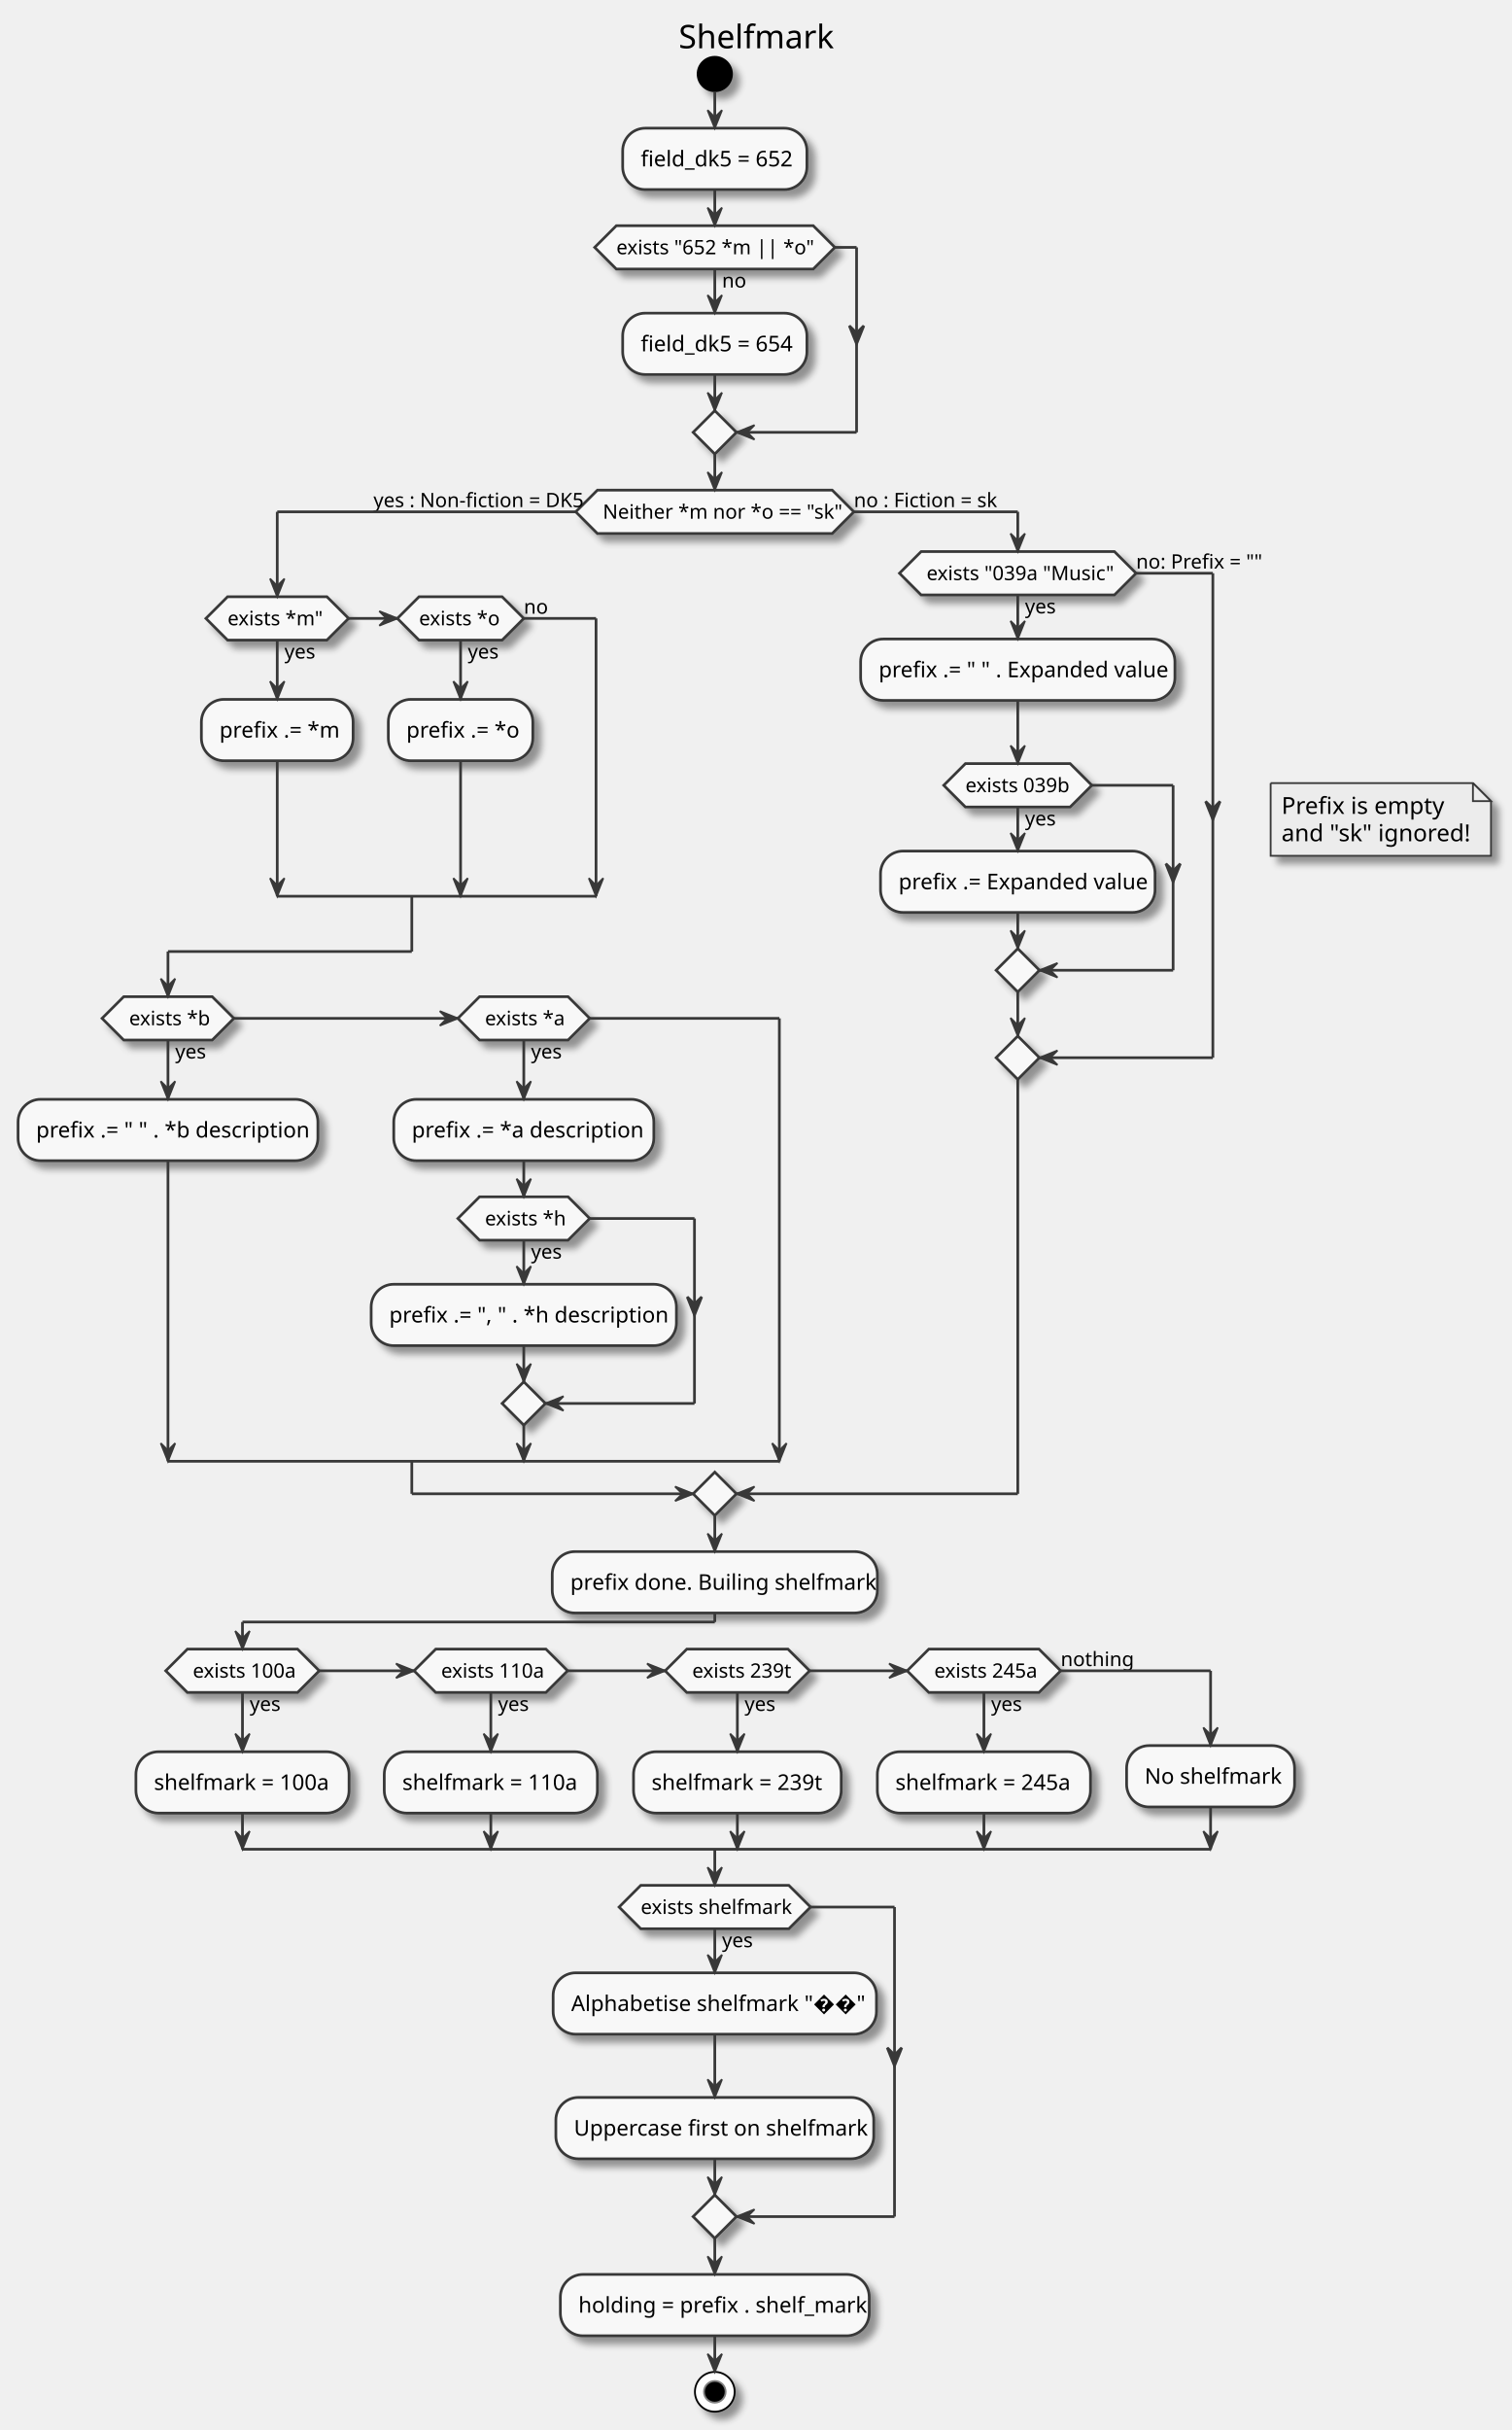
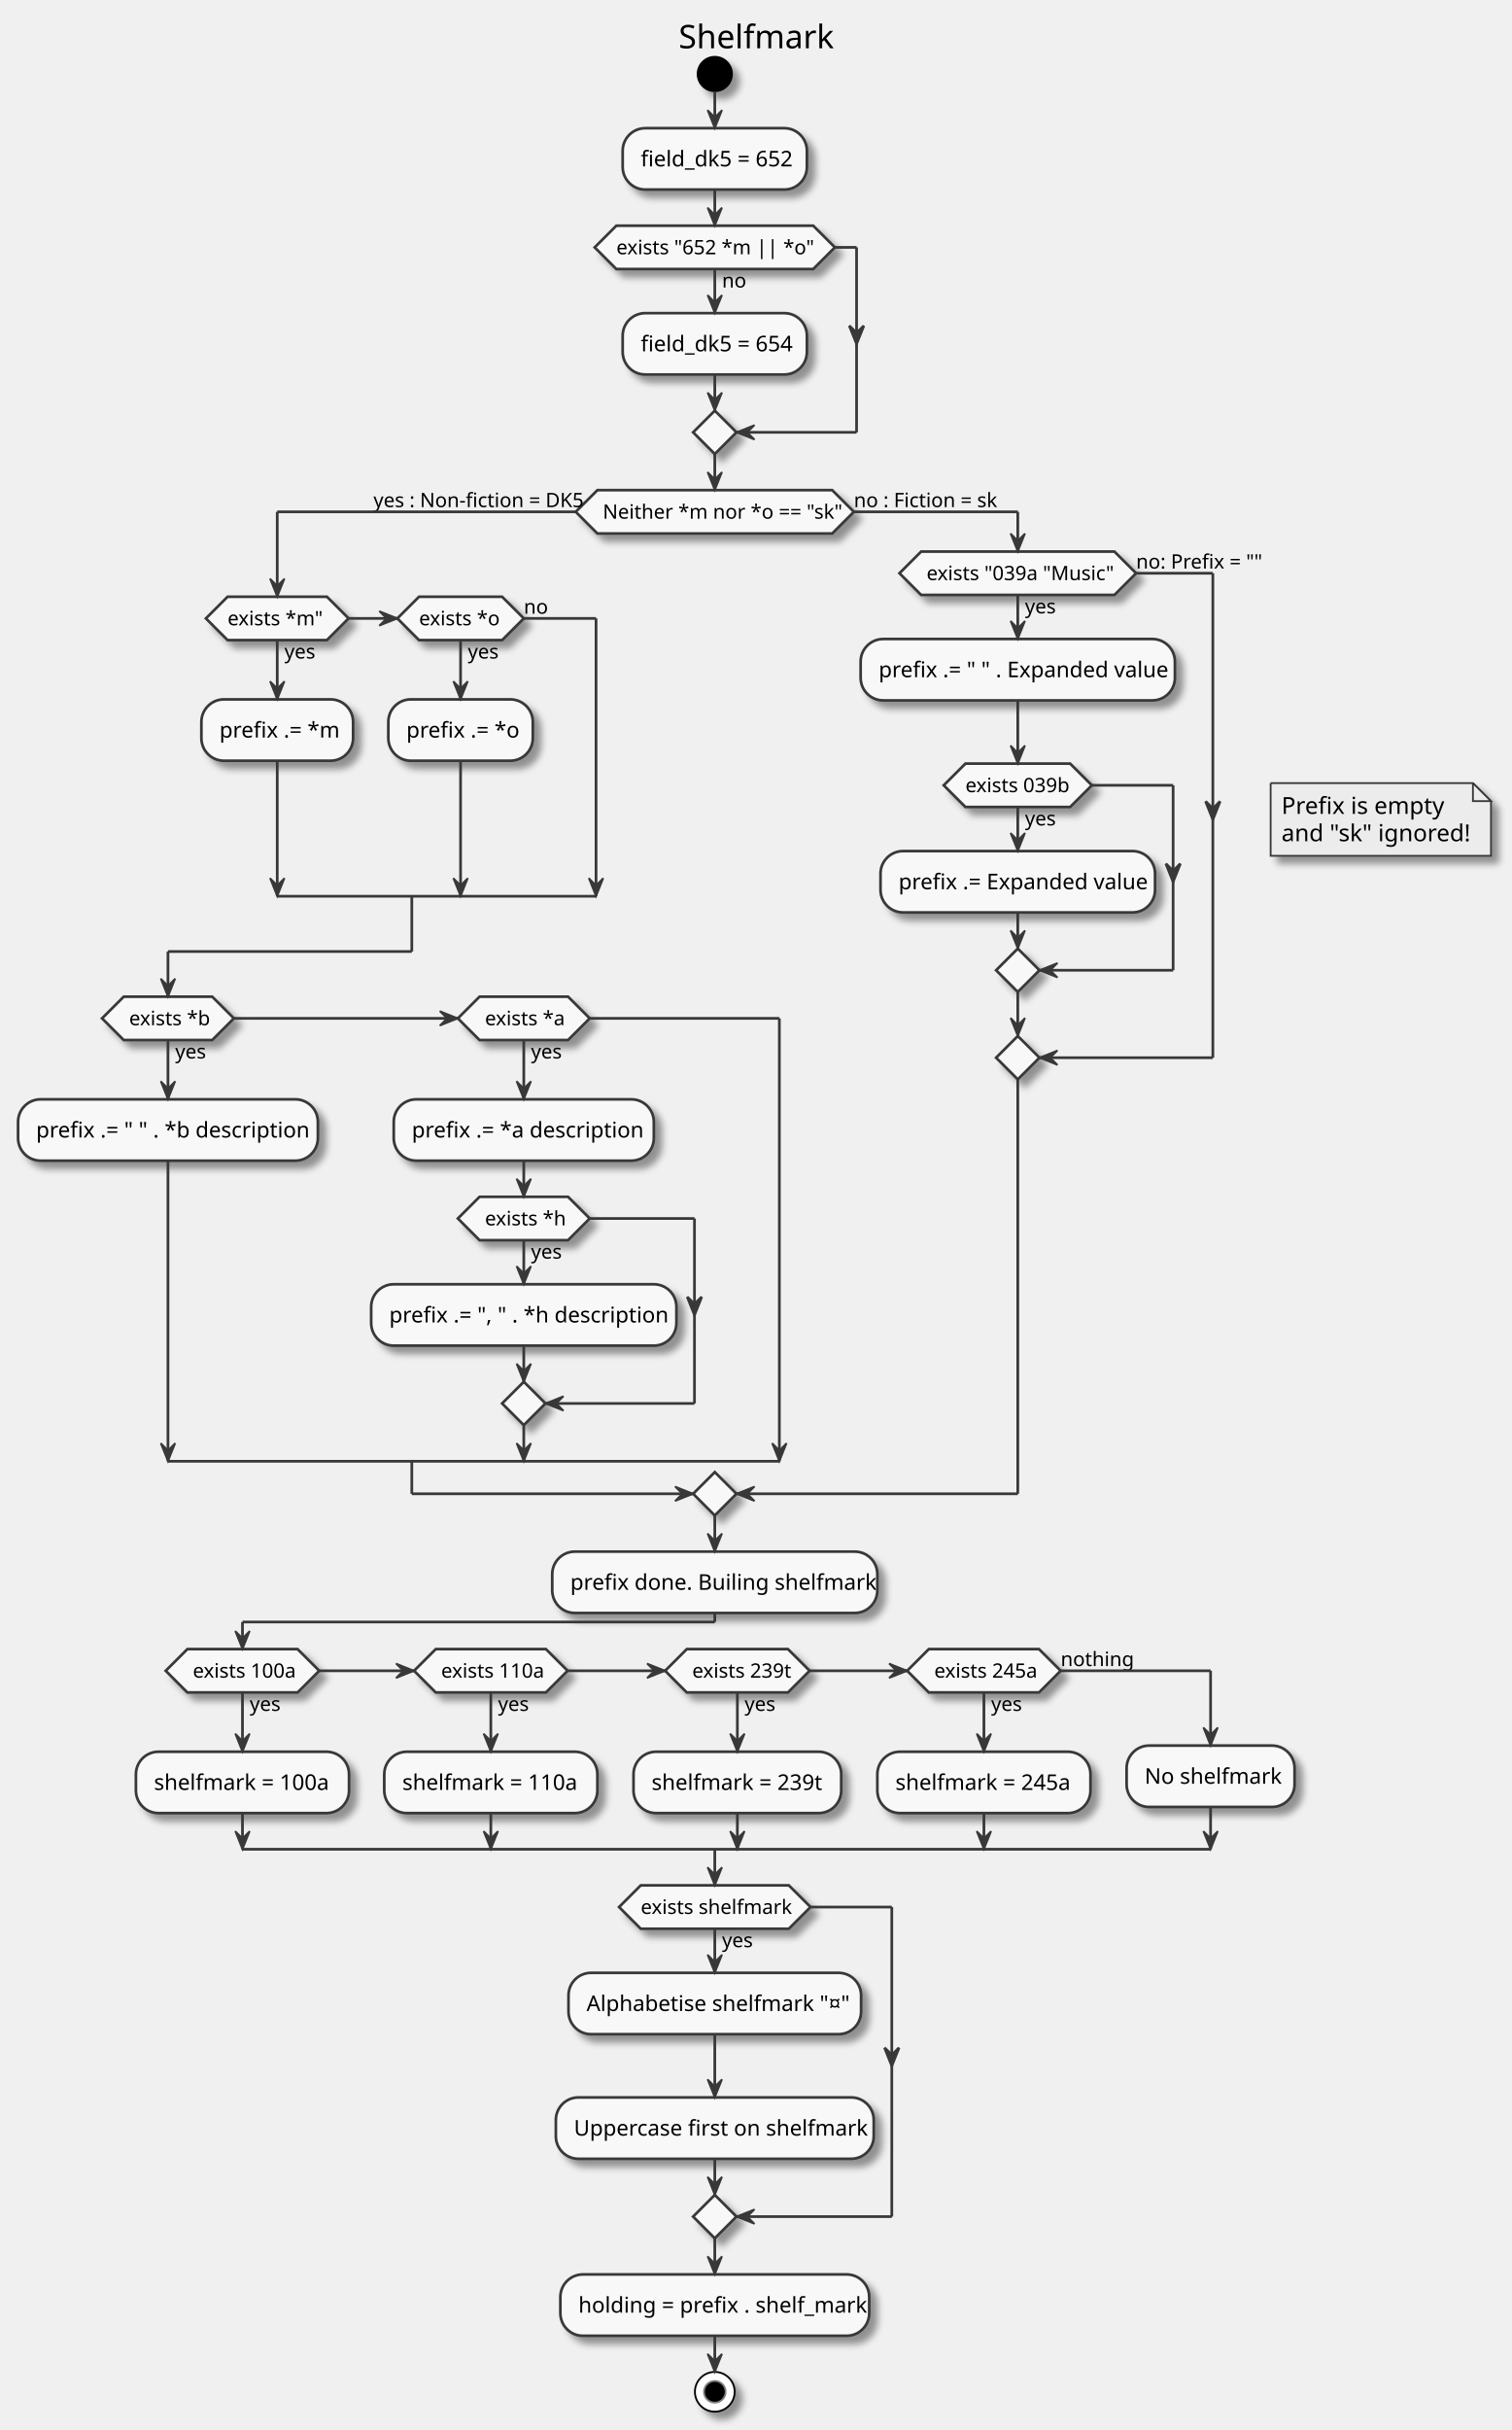
<svg xmlns="http://www.w3.org/2000/svg" contentScriptType="application/ecmascript" contentStyleType="text/css" height="1345px" preserveAspectRatio="none" style="width:837px;height:1345px;" version="1.1" viewBox="0 0 837 1345" width="837px" zoomAndPan="magnify">
  <defs>
-     <filter height="300%" id="f10855gah6g2xk" width="300%" x="-1" y="-1">
+     <filter height="300%" id="f1m5wiv7abakc1" width="300%" x="-1" y="-1">
      <feGaussianBlur result="blurOut" stdDeviation="2.0" />
      <feColorMatrix in="blurOut" result="blurOut2" type="matrix" values="0 0 0 0 0 0 0 0 0 0 0 0 0 0 0 0 0 0 .4 0" />
      <feOffset dx="4.0" dy="4.0" in="blurOut2" result="blurOut3" />
      <feBlend in="SourceGraphic" in2="blurOut3" mode="normal" />
    </filter>
  </defs>
  <g>
    <text fill="#000000" font-family="sans-serif" font-size="18" lengthAdjust="spacingAndGlyphs" textLength="84" x="375.75" y="26.708">Shelfmark</text>
-     <ellipse cx="395.75" cy="40.953" fill="#000000" filter="url(#f10855gah6g2xk)" rx="10" ry="10" style="stroke: none; stroke-width: 1.0;" />
-     <rect fill="#F8F8F8" filter="url(#f10855gah6g2xk)" height="33.969" rx="12.5" ry="12.5" style="stroke: #383838; stroke-width: 1.5;" width="102" x="344.75" y="70.953" />
+     <ellipse cx="395.75" cy="40.953" fill="#000000" filter="url(#f1m5wiv7abakc1)" rx="10" ry="10" style="stroke: none; stroke-width: 1.0;" />
+     <rect fill="#F8F8F8" filter="url(#f1m5wiv7abakc1)" height="33.969" rx="12.5" ry="12.5" style="stroke: #383838; stroke-width: 1.5;" width="102" x="344.75" y="70.953" />
    <text fill="#000000" font-family="sans-serif" font-size="12" lengthAdjust="spacingAndGlyphs" textLength="82" x="354.75" y="92.092">field_dk5 = 652</text>
-     <rect fill="#F8F8F8" filter="url(#f10855gah6g2xk)" height="33.969" rx="12.5" ry="12.5" style="stroke: #383838; stroke-width: 1.5;" width="102" x="344.75" y="173.324" />
+     <rect fill="#F8F8F8" filter="url(#f1m5wiv7abakc1)" height="33.969" rx="12.5" ry="12.5" style="stroke: #383838; stroke-width: 1.5;" width="102" x="344.75" y="173.324" />
    <text fill="#000000" font-family="sans-serif" font-size="12" lengthAdjust="spacingAndGlyphs" textLength="82" x="354.75" y="194.463">field_dk5 = 654</text>
-     <polygon fill="#F8F8F8" filter="url(#f10855gah6g2xk)" points="341.25,124.922,450.25,124.922,462.25,136.922,450.25,148.922,341.25,148.922,329.25,136.922,341.25,124.922" style="stroke: #383838; stroke-width: 1.5;" />
+     <polygon fill="#F8F8F8" filter="url(#f1m5wiv7abakc1)" points="341.25,124.922,450.25,124.922,462.25,136.922,450.25,148.922,341.25,148.922,329.25,136.922,341.25,124.922" style="stroke: #383838; stroke-width: 1.5;" />
    <text fill="#000000" font-family="sans-serif" font-size="11" lengthAdjust="spacingAndGlyphs" textLength="12" x="399.75" y="159.132">no</text>
    <text fill="#000000" font-family="sans-serif" font-size="11" lengthAdjust="spacingAndGlyphs" textLength="106" x="341.25" y="140.73">exists "652 *m || *o"</text>
-     <polygon fill="#F8F8F8" filter="url(#f10855gah6g2xk)" points="395.75,227.293,407.75,239.293,395.75,251.293,383.75,239.293,395.75,227.293" style="stroke: #383838; stroke-width: 1.5;" />
-     <polygon fill="#F8F8F8" filter="url(#f10855gah6g2xk)" points="330.75,271.293,460.75,271.293,472.75,283.293,460.75,295.293,330.75,295.293,318.75,283.293,330.75,271.293" style="stroke: #383838; stroke-width: 1.5;" />
+     <polygon fill="#F8F8F8" filter="url(#f1m5wiv7abakc1)" points="395.75,227.293,407.75,239.293,395.75,251.293,383.75,239.293,395.75,227.293" style="stroke: #383838; stroke-width: 1.5;" />
+     <polygon fill="#F8F8F8" filter="url(#f1m5wiv7abakc1)" points="330.75,271.293,460.75,271.293,472.75,283.293,460.75,295.293,330.75,295.293,318.75,283.293,330.75,271.293" style="stroke: #383838; stroke-width: 1.5;" />
    <text fill="#000000" font-family="sans-serif" font-size="11" lengthAdjust="spacingAndGlyphs" textLength="127" x="333.75" y="287.101">Neither *m nor *o == "sk"</text>
    <text fill="#000000" font-family="sans-serif" font-size="11" lengthAdjust="spacingAndGlyphs" textLength="112" x="206.75" y="280.699">yes : Non-fiction = DK5</text>
    <text fill="#000000" font-family="sans-serif" font-size="11" lengthAdjust="spacingAndGlyphs" textLength="73" x="472.75" y="280.699">no : Fiction = sk</text>
-     <polygon fill="#F8F8F8" filter="url(#f10855gah6g2xk)" points="126,330.293,181,330.293,193,342.293,181,354.293,126,354.293,114,342.293,126,330.293" style="stroke: #383838; stroke-width: 1.5;" />
+     <polygon fill="#F8F8F8" filter="url(#f1m5wiv7abakc1)" points="126,330.293,181,330.293,193,342.293,181,354.293,126,354.293,114,342.293,126,330.293" style="stroke: #383838; stroke-width: 1.5;" />
    <text fill="#000000" font-family="sans-serif" font-size="11" lengthAdjust="spacingAndGlyphs" textLength="17" x="157.5" y="364.503">yes</text>
    <text fill="#000000" font-family="sans-serif" font-size="11" lengthAdjust="spacingAndGlyphs" textLength="52" x="126" y="346.101">exists *m"</text>
-     <rect fill="#F8F8F8" filter="url(#f10855gah6g2xk)" height="33.969" rx="12.5" ry="12.5" style="stroke: #383838; stroke-width: 1.5;" width="84" x="111.5" y="387.098" />
+     <rect fill="#F8F8F8" filter="url(#f1m5wiv7abakc1)" height="33.969" rx="12.5" ry="12.5" style="stroke: #383838; stroke-width: 1.5;" width="84" x="111.5" y="387.098" />
    <text fill="#000000" font-family="sans-serif" font-size="12" lengthAdjust="spacingAndGlyphs" textLength="64" x="121.5" y="408.236">prefix .= *m</text>
-     <polygon fill="#F8F8F8" filter="url(#f10855gah6g2xk)" points="232,330.293,278,330.293,290,342.293,278,354.293,232,354.293,220,342.293,232,330.293" style="stroke: #383838; stroke-width: 1.5;" />
+     <polygon fill="#F8F8F8" filter="url(#f1m5wiv7abakc1)" points="232,330.293,278,330.293,290,342.293,278,354.293,232,354.293,220,342.293,232,330.293" style="stroke: #383838; stroke-width: 1.5;" />
    <text fill="#000000" font-family="sans-serif" font-size="11" lengthAdjust="spacingAndGlyphs" textLength="17" x="259" y="364.503">yes</text>
    <text fill="#000000" font-family="sans-serif" font-size="11" lengthAdjust="spacingAndGlyphs" textLength="43" x="232" y="346.101">exists *o</text>
    <text fill="#000000" font-family="sans-serif" font-size="11" lengthAdjust="spacingAndGlyphs" textLength="12" x="290" y="339.699">no</text>
-     <rect fill="#F8F8F8" filter="url(#f10855gah6g2xk)" height="33.969" rx="12.5" ry="12.5" style="stroke: #383838; stroke-width: 1.5;" width="80" x="215" y="387.098" />
+     <rect fill="#F8F8F8" filter="url(#f1m5wiv7abakc1)" height="33.969" rx="12.5" ry="12.5" style="stroke: #383838; stroke-width: 1.5;" width="80" x="215" y="387.098" />
    <text fill="#000000" font-family="sans-serif" font-size="12" lengthAdjust="spacingAndGlyphs" textLength="60" x="225" y="408.236">prefix .= *o</text>
-     <polygon fill="#F8F8F8" filter="url(#f10855gah6g2xk)" points="68.5,551.664,117.5,551.664,129.5,563.664,117.5,575.664,68.5,575.664,56.5,563.664,68.5,551.664" style="stroke: #383838; stroke-width: 1.5;" />
+     <polygon fill="#F8F8F8" filter="url(#f1m5wiv7abakc1)" points="68.5,551.664,117.5,551.664,129.5,563.664,117.5,575.664,68.5,575.664,56.5,563.664,68.5,551.664" style="stroke: #383838; stroke-width: 1.5;" />
    <text fill="#000000" font-family="sans-serif" font-size="11" lengthAdjust="spacingAndGlyphs" textLength="17" x="97" y="585.875">yes</text>
    <text fill="#000000" font-family="sans-serif" font-size="11" lengthAdjust="spacingAndGlyphs" textLength="43" x="71.5" y="567.472">exists *b</text>
-     <rect fill="#F8F8F8" filter="url(#f10855gah6g2xk)" height="33.969" rx="12.5" ry="12.5" style="stroke: #383838; stroke-width: 1.5;" width="166" x="10" y="608.469" />
+     <rect fill="#F8F8F8" filter="url(#f1m5wiv7abakc1)" height="33.969" rx="12.5" ry="12.5" style="stroke: #383838; stroke-width: 1.5;" width="166" x="10" y="608.469" />
    <text fill="#000000" font-family="sans-serif" font-size="12" lengthAdjust="spacingAndGlyphs" textLength="146" x="20" y="629.607">prefix .= " " . *b description</text>
-     <polygon fill="#F8F8F8" filter="url(#f10855gah6g2xk)" points="265.5,551.664,314.5,551.664,326.5,563.664,314.5,575.664,265.5,575.664,253.5,563.664,265.5,551.664" style="stroke: #383838; stroke-width: 1.5;" />
+     <polygon fill="#F8F8F8" filter="url(#f1m5wiv7abakc1)" points="265.5,551.664,314.5,551.664,326.5,563.664,314.5,575.664,265.5,575.664,253.5,563.664,265.5,551.664" style="stroke: #383838; stroke-width: 1.5;" />
    <text fill="#000000" font-family="sans-serif" font-size="11" lengthAdjust="spacingAndGlyphs" textLength="17" x="294" y="585.875">yes</text>
    <text fill="#000000" font-family="sans-serif" font-size="11" lengthAdjust="spacingAndGlyphs" textLength="43" x="268.5" y="567.472">exists *a</text>
-     <rect fill="#F8F8F8" filter="url(#f10855gah6g2xk)" height="33.969" rx="12.5" ry="12.5" style="stroke: #383838; stroke-width: 1.5;" width="144" x="218" y="608.469" />
+     <rect fill="#F8F8F8" filter="url(#f1m5wiv7abakc1)" height="33.969" rx="12.5" ry="12.5" style="stroke: #383838; stroke-width: 1.5;" width="144" x="218" y="608.469" />
    <text fill="#000000" font-family="sans-serif" font-size="12" lengthAdjust="spacingAndGlyphs" textLength="124" x="228" y="629.607">prefix .= *a description</text>
-     <rect fill="#F8F8F8" filter="url(#f10855gah6g2xk)" height="33.969" rx="12.5" ry="12.5" style="stroke: #383838; stroke-width: 1.5;" width="169" x="205.5" y="710.84" />
+     <rect fill="#F8F8F8" filter="url(#f1m5wiv7abakc1)" height="33.969" rx="12.5" ry="12.5" style="stroke: #383838; stroke-width: 1.5;" width="169" x="205.5" y="710.84" />
    <text fill="#000000" font-family="sans-serif" font-size="12" lengthAdjust="spacingAndGlyphs" textLength="149" x="215.5" y="731.979">prefix .= ", " . *h description</text>
-     <polygon fill="#F8F8F8" filter="url(#f10855gah6g2xk)" points="265.5,662.438,314.5,662.438,326.5,674.438,314.5,686.438,265.5,686.438,253.5,674.438,265.5,662.438" style="stroke: #383838; stroke-width: 1.5;" />
+     <polygon fill="#F8F8F8" filter="url(#f1m5wiv7abakc1)" points="265.5,662.438,314.5,662.438,326.5,674.438,314.5,686.438,265.5,686.438,253.5,674.438,265.5,662.438" style="stroke: #383838; stroke-width: 1.5;" />
    <text fill="#000000" font-family="sans-serif" font-size="11" lengthAdjust="spacingAndGlyphs" textLength="17" x="294" y="696.648">yes</text>
    <text fill="#000000" font-family="sans-serif" font-size="11" lengthAdjust="spacingAndGlyphs" textLength="43" x="268.5" y="678.246">exists *h</text>
-     <polygon fill="#F8F8F8" filter="url(#f10855gah6g2xk)" points="290,764.809,302,776.809,290,788.809,278,776.809,290,764.809" style="stroke: #383838; stroke-width: 1.5;" />
-     <path d="M703.5,433.434 L703.5,473.699 L825.5,473.699 L825.5,443.434 L815.5,433.434 L703.5,433.434 " fill="#ECECEC" filter="url(#f10855gah6g2xk)" style="stroke: #383838; stroke-width: 1.0;" />
+     <polygon fill="#F8F8F8" filter="url(#f1m5wiv7abakc1)" points="290,764.809,302,776.809,290,788.809,278,776.809,290,764.809" style="stroke: #383838; stroke-width: 1.5;" />
+     <path d="M703.5,433.434 L703.5,473.699 L825.5,473.699 L825.5,443.434 L815.5,433.434 L703.5,433.434 " fill="#ECECEC" filter="url(#f1m5wiv7abakc1)" style="stroke: #383838; stroke-width: 1.0;" />
    <path d="M815.5,433.434 L815.5,443.434 L825.5,443.434 L815.5,433.434 " fill="#ECECEC" style="stroke: #383838; stroke-width: 1.0;" />
    <text fill="#000000" font-family="sans-serif" font-size="13" lengthAdjust="spacingAndGlyphs" textLength="84" x="709.5" y="450.5">Prefix is empty</text>
    <text fill="#000000" font-family="sans-serif" font-size="13" lengthAdjust="spacingAndGlyphs" textLength="101" x="709.5" y="465.633">and "sk" ignored!</text>
-     <rect fill="#F8F8F8" filter="url(#f10855gah6g2xk)" height="33.969" rx="12.5" ry="12.5" style="stroke: #383838; stroke-width: 1.5;" width="174" x="476.5" y="353.695" />
+     <rect fill="#F8F8F8" filter="url(#f1m5wiv7abakc1)" height="33.969" rx="12.5" ry="12.5" style="stroke: #383838; stroke-width: 1.5;" width="174" x="476.5" y="353.695" />
    <text fill="#000000" font-family="sans-serif" font-size="12" lengthAdjust="spacingAndGlyphs" textLength="154" x="486.5" y="374.834">prefix .= " " . Expanded value</text>
-     <rect fill="#F8F8F8" filter="url(#f10855gah6g2xk)" height="33.969" rx="12.5" ry="12.5" style="stroke: #383838; stroke-width: 1.5;" width="152" x="487.5" y="471.066" />
+     <rect fill="#F8F8F8" filter="url(#f1m5wiv7abakc1)" height="33.969" rx="12.5" ry="12.5" style="stroke: #383838; stroke-width: 1.5;" width="152" x="487.5" y="471.066" />
    <text fill="#000000" font-family="sans-serif" font-size="12" lengthAdjust="spacingAndGlyphs" textLength="132" x="497.5" y="492.205">prefix .= Expanded value</text>
-     <polygon fill="#F8F8F8" filter="url(#f10855gah6g2xk)" points="534.5,422.664,592.5,422.664,604.5,434.664,592.5,446.664,534.5,446.664,522.5,434.664,534.5,422.664" style="stroke: #383838; stroke-width: 1.5;" />
+     <polygon fill="#F8F8F8" filter="url(#f1m5wiv7abakc1)" points="534.5,422.664,592.5,422.664,604.5,434.664,592.5,446.664,534.5,446.664,522.5,434.664,534.5,422.664" style="stroke: #383838; stroke-width: 1.5;" />
    <text fill="#000000" font-family="sans-serif" font-size="11" lengthAdjust="spacingAndGlyphs" textLength="17" x="567.5" y="456.875">yes</text>
    <text fill="#000000" font-family="sans-serif" font-size="11" lengthAdjust="spacingAndGlyphs" textLength="55" x="534.5" y="438.472">exists 039b</text>
-     <polygon fill="#F8F8F8" filter="url(#f10855gah6g2xk)" points="563.5,525.035,575.5,537.035,563.5,549.035,551.5,537.035,563.5,525.035" style="stroke: #383838; stroke-width: 1.5;" />
-     <polygon fill="#F8F8F8" filter="url(#f10855gah6g2xk)" points="510,305.293,617,305.293,629,317.293,617,329.293,510,329.293,498,317.293,510,305.293" style="stroke: #383838; stroke-width: 1.5;" />
+     <polygon fill="#F8F8F8" filter="url(#f1m5wiv7abakc1)" points="563.5,525.035,575.5,537.035,563.5,549.035,551.5,537.035,563.5,525.035" style="stroke: #383838; stroke-width: 1.5;" />
+     <polygon fill="#F8F8F8" filter="url(#f1m5wiv7abakc1)" points="510,305.293,617,305.293,629,317.293,617,329.293,510,329.293,498,317.293,510,305.293" style="stroke: #383838; stroke-width: 1.5;" />
    <text fill="#000000" font-family="sans-serif" font-size="11" lengthAdjust="spacingAndGlyphs" textLength="17" x="567.5" y="339.503">yes</text>
    <text fill="#000000" font-family="sans-serif" font-size="11" lengthAdjust="spacingAndGlyphs" textLength="101" x="513" y="321.101">exists "039a "Music"</text>
    <text fill="#000000" font-family="sans-serif" font-size="11" lengthAdjust="spacingAndGlyphs" textLength="68" x="629" y="314.699">no: Prefix = ""</text>
-     <polygon fill="#F8F8F8" filter="url(#f10855gah6g2xk)" points="563.5,573.438,575.5,585.438,563.5,597.438,551.5,585.438,563.5,573.438" style="stroke: #383838; stroke-width: 1.5;" />
-     <polygon fill="#F8F8F8" filter="url(#f10855gah6g2xk)" points="395.75,814.809,407.75,826.809,395.75,838.809,383.75,826.809,395.75,814.809" style="stroke: #383838; stroke-width: 1.5;" />
-     <rect fill="#F8F8F8" filter="url(#f10855gah6g2xk)" height="33.969" rx="12.5" ry="12.5" style="stroke: #383838; stroke-width: 1.5;" width="180" x="305.75" y="858.809" />
+     <polygon fill="#F8F8F8" filter="url(#f1m5wiv7abakc1)" points="563.5,573.438,575.5,585.438,563.5,597.438,551.5,585.438,563.5,573.438" style="stroke: #383838; stroke-width: 1.5;" />
+     <polygon fill="#F8F8F8" filter="url(#f1m5wiv7abakc1)" points="395.75,814.809,407.75,826.809,395.75,838.809,383.75,826.809,395.75,814.809" style="stroke: #383838; stroke-width: 1.5;" />
+     <rect fill="#F8F8F8" filter="url(#f1m5wiv7abakc1)" height="33.969" rx="12.5" ry="12.5" style="stroke: #383838; stroke-width: 1.5;" width="180" x="305.75" y="858.809" />
    <text fill="#000000" font-family="sans-serif" font-size="12" lengthAdjust="spacingAndGlyphs" textLength="160" x="315.75" y="879.947">prefix done. Builing shelfmark</text>
-     <polygon fill="#F8F8F8" filter="url(#f10855gah6g2xk)" points="103.75,912.777,164.75,912.777,176.75,924.777,164.75,936.777,103.75,936.777,91.75,924.777,103.75,912.777" style="stroke: #383838; stroke-width: 1.5;" />
+     <polygon fill="#F8F8F8" filter="url(#f1m5wiv7abakc1)" points="103.75,912.777,164.75,912.777,176.75,924.777,164.75,936.777,103.75,936.777,91.75,924.777,103.75,912.777" style="stroke: #383838; stroke-width: 1.5;" />
    <text fill="#000000" font-family="sans-serif" font-size="11" lengthAdjust="spacingAndGlyphs" textLength="17" x="138.25" y="946.988">yes</text>
    <text fill="#000000" font-family="sans-serif" font-size="11" lengthAdjust="spacingAndGlyphs" textLength="55" x="106.75" y="928.585">exists 100a</text>
-     <rect fill="#F8F8F8" filter="url(#f10855gah6g2xk)" height="33.969" rx="12.5" ry="12.5" style="stroke: #383838; stroke-width: 1.5;" width="118" x="75.25" y="969.582" />
+     <rect fill="#F8F8F8" filter="url(#f1m5wiv7abakc1)" height="33.969" rx="12.5" ry="12.5" style="stroke: #383838; stroke-width: 1.5;" width="118" x="75.25" y="969.582" />
    <text fill="#000000" font-family="sans-serif" font-size="12" lengthAdjust="spacingAndGlyphs" textLength="95" x="85.25" y="990.721">shelfmark = 100a</text>
-     <polygon fill="#F8F8F8" filter="url(#f10855gah6g2xk)" points="241.25,912.777,302.25,912.777,314.25,924.777,302.25,936.777,241.25,936.777,229.25,924.777,241.25,912.777" style="stroke: #383838; stroke-width: 1.5;" />
+     <polygon fill="#F8F8F8" filter="url(#f1m5wiv7abakc1)" points="241.25,912.777,302.25,912.777,314.25,924.777,302.25,936.777,241.25,936.777,229.25,924.777,241.25,912.777" style="stroke: #383838; stroke-width: 1.5;" />
    <text fill="#000000" font-family="sans-serif" font-size="11" lengthAdjust="spacingAndGlyphs" textLength="17" x="275.75" y="946.988">yes</text>
    <text fill="#000000" font-family="sans-serif" font-size="11" lengthAdjust="spacingAndGlyphs" textLength="55" x="244.25" y="928.585">exists 110a</text>
-     <rect fill="#F8F8F8" filter="url(#f10855gah6g2xk)" height="33.969" rx="12.5" ry="12.5" style="stroke: #383838; stroke-width: 1.5;" width="118" x="212.75" y="969.582" />
+     <rect fill="#F8F8F8" filter="url(#f1m5wiv7abakc1)" height="33.969" rx="12.5" ry="12.5" style="stroke: #383838; stroke-width: 1.5;" width="118" x="212.75" y="969.582" />
    <text fill="#000000" font-family="sans-serif" font-size="12" lengthAdjust="spacingAndGlyphs" textLength="95" x="222.75" y="990.721">shelfmark = 110a</text>
-     <polygon fill="#F8F8F8" filter="url(#f10855gah6g2xk)" points="380.25,912.777,436.25,912.777,448.25,924.777,436.25,936.777,380.25,936.777,368.25,924.777,380.25,912.777" style="stroke: #383838; stroke-width: 1.5;" />
+     <polygon fill="#F8F8F8" filter="url(#f1m5wiv7abakc1)" points="380.25,912.777,436.25,912.777,448.25,924.777,436.25,936.777,380.25,936.777,368.25,924.777,380.25,912.777" style="stroke: #383838; stroke-width: 1.5;" />
    <text fill="#000000" font-family="sans-serif" font-size="11" lengthAdjust="spacingAndGlyphs" textLength="17" x="412.25" y="946.988">yes</text>
    <text fill="#000000" font-family="sans-serif" font-size="11" lengthAdjust="spacingAndGlyphs" textLength="53" x="383.25" y="928.585">exists 239t</text>
-     <rect fill="#F8F8F8" filter="url(#f10855gah6g2xk)" height="33.969" rx="12.5" ry="12.5" style="stroke: #383838; stroke-width: 1.5;" width="115" x="350.75" y="969.582" />
+     <rect fill="#F8F8F8" filter="url(#f1m5wiv7abakc1)" height="33.969" rx="12.5" ry="12.5" style="stroke: #383838; stroke-width: 1.5;" width="115" x="350.75" y="969.582" />
    <text fill="#000000" font-family="sans-serif" font-size="12" lengthAdjust="spacingAndGlyphs" textLength="92" x="360.75" y="990.721">shelfmark = 239t</text>
-     <polygon fill="#F8F8F8" filter="url(#f10855gah6g2xk)" points="514.25,912.777,575.25,912.777,587.25,924.777,575.25,936.777,514.25,936.777,502.25,924.777,514.25,912.777" style="stroke: #383838; stroke-width: 1.5;" />
+     <polygon fill="#F8F8F8" filter="url(#f1m5wiv7abakc1)" points="514.25,912.777,575.25,912.777,587.25,924.777,575.25,936.777,514.25,936.777,502.25,924.777,514.25,912.777" style="stroke: #383838; stroke-width: 1.5;" />
    <text fill="#000000" font-family="sans-serif" font-size="11" lengthAdjust="spacingAndGlyphs" textLength="17" x="548.75" y="946.988">yes</text>
    <text fill="#000000" font-family="sans-serif" font-size="11" lengthAdjust="spacingAndGlyphs" textLength="55" x="517.25" y="928.585">exists 245a</text>
    <text fill="#000000" font-family="sans-serif" font-size="11" lengthAdjust="spacingAndGlyphs" textLength="36" x="587.25" y="922.183">nothing</text>
-     <rect fill="#F8F8F8" filter="url(#f10855gah6g2xk)" height="33.969" rx="12.5" ry="12.5" style="stroke: #383838; stroke-width: 1.5;" width="118" x="485.75" y="969.582" />
+     <rect fill="#F8F8F8" filter="url(#f1m5wiv7abakc1)" height="33.969" rx="12.5" ry="12.5" style="stroke: #383838; stroke-width: 1.5;" width="118" x="485.75" y="969.582" />
    <text fill="#000000" font-family="sans-serif" font-size="12" lengthAdjust="spacingAndGlyphs" textLength="95" x="495.75" y="990.721">shelfmark = 245a</text>
-     <rect fill="#F8F8F8" filter="url(#f10855gah6g2xk)" height="33.969" rx="12.5" ry="12.5" style="stroke: #383838; stroke-width: 1.5;" width="93" x="623.75" y="966.18" />
+     <rect fill="#F8F8F8" filter="url(#f1m5wiv7abakc1)" height="33.969" rx="12.5" ry="12.5" style="stroke: #383838; stroke-width: 1.5;" width="93" x="623.75" y="966.18" />
    <text fill="#000000" font-family="sans-serif" font-size="12" lengthAdjust="spacingAndGlyphs" textLength="73" x="633.75" y="987.318">No shelfmark</text>
-     <rect fill="#F8F8F8" filter="url(#f10855gah6g2xk)" height="33.969" rx="12.5" ry="12.5" style="stroke: #383838; stroke-width: 1.5;" width="179" x="306.25" y="1091.953" />
-     <text fill="#000000" font-family="sans-serif" font-size="12" lengthAdjust="spacingAndGlyphs" textLength="159" x="316.25" y="1113.092">Alphabetise shelfmark "��"</text>
-     <rect fill="#F8F8F8" filter="url(#f10855gah6g2xk)" height="33.969" rx="12.5" ry="12.5" style="stroke: #383838; stroke-width: 1.5;" width="176" x="307.75" y="1160.922" />
+     <rect fill="#F8F8F8" filter="url(#f1m5wiv7abakc1)" height="33.969" rx="12.5" ry="12.5" style="stroke: #383838; stroke-width: 1.5;" width="162" x="314.75" y="1091.953" />
+     <text fill="#000000" font-family="sans-serif" font-size="12" lengthAdjust="spacingAndGlyphs" textLength="142" x="324.75" y="1113.092">Alphabetise shelfmark "¤"</text>
+     <rect fill="#F8F8F8" filter="url(#f1m5wiv7abakc1)" height="33.969" rx="12.5" ry="12.5" style="stroke: #383838; stroke-width: 1.5;" width="176" x="307.75" y="1160.922" />
    <text fill="#000000" font-family="sans-serif" font-size="12" lengthAdjust="spacingAndGlyphs" textLength="156" x="317.75" y="1182.061">Uppercase first on shelfmark</text>
-     <polygon fill="#F8F8F8" filter="url(#f10855gah6g2xk)" points="354.75,1043.551,436.75,1043.551,448.75,1055.551,436.75,1067.551,354.75,1067.551,342.75,1055.551,354.75,1043.551" style="stroke: #383838; stroke-width: 1.5;" />
+     <polygon fill="#F8F8F8" filter="url(#f1m5wiv7abakc1)" points="354.75,1043.551,436.75,1043.551,448.75,1055.551,436.75,1067.551,354.75,1067.551,342.75,1055.551,354.75,1043.551" style="stroke: #383838; stroke-width: 1.5;" />
    <text fill="#000000" font-family="sans-serif" font-size="11" lengthAdjust="spacingAndGlyphs" textLength="17" x="399.75" y="1077.761">yes</text>
    <text fill="#000000" font-family="sans-serif" font-size="11" lengthAdjust="spacingAndGlyphs" textLength="79" x="354.75" y="1059.359">exists shelfmark</text>
-     <polygon fill="#F8F8F8" filter="url(#f10855gah6g2xk)" points="395.75,1214.891,407.75,1226.891,395.75,1238.891,383.75,1226.891,395.75,1214.891" style="stroke: #383838; stroke-width: 1.5;" />
-     <rect fill="#F8F8F8" filter="url(#f10855gah6g2xk)" height="33.969" rx="12.5" ry="12.5" style="stroke: #383838; stroke-width: 1.5;" width="171" x="310.25" y="1258.891" />
+     <polygon fill="#F8F8F8" filter="url(#f1m5wiv7abakc1)" points="395.75,1214.891,407.75,1226.891,395.75,1238.891,383.75,1226.891,395.75,1214.891" style="stroke: #383838; stroke-width: 1.5;" />
+     <rect fill="#F8F8F8" filter="url(#f1m5wiv7abakc1)" height="33.969" rx="12.5" ry="12.5" style="stroke: #383838; stroke-width: 1.5;" width="171" x="310.25" y="1258.891" />
    <text fill="#000000" font-family="sans-serif" font-size="12" lengthAdjust="spacingAndGlyphs" textLength="151" x="320.25" y="1280.029">holding = prefix . shelf_mark</text>
-     <ellipse cx="395.75" cy="1323.859" fill="#FFFFFF" filter="url(#f10855gah6g2xk)" rx="11" ry="11" style="stroke: #000000; stroke-width: 1.0;" />
+     <ellipse cx="395.75" cy="1323.859" fill="#FFFFFF" filter="url(#f1m5wiv7abakc1)" rx="11" ry="11" style="stroke: #000000; stroke-width: 1.0;" />
    <ellipse cx="395.75" cy="1323.859" fill="#000000" rx="6" ry="6" style="stroke: #7F7F7F; stroke-width: 1.0;" />
    <line style="stroke: #383838; stroke-width: 1.5;" x1="395.75" x2="395.75" y1="50.953" y2="70.953" />
    <polygon fill="#383838" points="391.75,60.953,395.75,70.953,399.75,60.953,395.75,64.953" style="stroke: #383838; stroke-width: 1.0;" />
    <line style="stroke: #383838; stroke-width: 1.5;" x1="395.75" x2="395.75" y1="148.922" y2="173.324" />
    <polygon fill="#383838" points="391.75,163.324,395.75,173.324,399.75,163.324,395.75,167.324" style="stroke: #383838; stroke-width: 1.0;" />
    <line style="stroke: #383838; stroke-width: 1.5;" x1="462.25" x2="474.25" y1="136.922" y2="136.922" />
    <polygon fill="#383838" points="470.25,180.309,474.25,190.309,478.25,180.309,474.25,184.309" style="stroke: #383838; stroke-width: 1.5;" />
    <line style="stroke: #383838; stroke-width: 1.5;" x1="474.25" x2="474.25" y1="136.922" y2="239.293" />
    <line style="stroke: #383838; stroke-width: 1.5;" x1="474.25" x2="407.75" y1="239.293" y2="239.293" />
    <polygon fill="#383838" points="417.75,235.293,407.75,239.293,417.75,243.293,413.75,239.293" style="stroke: #383838; stroke-width: 1.0;" />
    <line style="stroke: #383838; stroke-width: 1.5;" x1="395.75" x2="395.75" y1="207.293" y2="227.293" />
    <polygon fill="#383838" points="391.75,217.293,395.75,227.293,399.75,217.293,395.75,221.293" style="stroke: #383838; stroke-width: 1.0;" />
    <line style="stroke: #383838; stroke-width: 1.5;" x1="395.75" x2="395.75" y1="104.922" y2="124.922" />
    <polygon fill="#383838" points="391.75,114.922,395.75,124.922,399.75,114.922,395.75,118.922" style="stroke: #383838; stroke-width: 1.0;" />
    <line style="stroke: #383838; stroke-width: 1.5;" x1="153.5" x2="153.5" y1="354.293" y2="387.098" />
    <polygon fill="#383838" points="149.5,377.098,153.5,387.098,157.5,377.098,153.5,381.098" style="stroke: #383838; stroke-width: 1.0;" />
    <line style="stroke: #383838; stroke-width: 1.5;" x1="153.5" x2="153.5" y1="421.066" y2="496.066" />
    <polygon fill="#383838" points="149.5,486.066,153.5,496.066,157.5,486.066,153.5,490.066" style="stroke: #383838; stroke-width: 1.0;" />
    <line style="stroke: #383838; stroke-width: 1.5;" x1="255" x2="255" y1="354.293" y2="387.098" />
    <polygon fill="#383838" points="251,377.098,255,387.098,259,377.098,255,381.098" style="stroke: #383838; stroke-width: 1.0;" />
    <line style="stroke: #383838; stroke-width: 1.5;" x1="255" x2="255" y1="421.066" y2="496.066" />
    <polygon fill="#383838" points="251,486.066,255,496.066,259,486.066,255,490.066" style="stroke: #383838; stroke-width: 1.0;" />
    <line style="stroke: #383838; stroke-width: 1.5;" x1="193" x2="220" y1="342.293" y2="342.293" />
    <polygon fill="#383838" points="210,338.293,220,342.293,210,346.293,214,342.293" style="stroke: #383838; stroke-width: 1.0;" />
    <line style="stroke: #383838; stroke-width: 1.5;" x1="318.75" x2="153.5" y1="283.293" y2="283.293" />
    <line style="stroke: #383838; stroke-width: 1.5;" x1="153.5" x2="153.5" y1="283.293" y2="330.293" />
    <polygon fill="#383838" points="149.5,320.293,153.5,330.293,157.5,320.293,153.5,324.293" style="stroke: #383838; stroke-width: 1.0;" />
    <line style="stroke: #383838; stroke-width: 1.5;" x1="290" x2="330" y1="342.293" y2="342.293" />
    <line style="stroke: #383838; stroke-width: 1.5;" x1="330" x2="330" y1="342.293" y2="496.066" />
    <polygon fill="#383838" points="326,486.066,330,496.066,334,486.066,330,490.066" style="stroke: #383838; stroke-width: 1.0;" />
    <line style="stroke: #383838; stroke-width: 1.5;" x1="153.5" x2="330" y1="496.066" y2="496.066" />
    <line style="stroke: #383838; stroke-width: 1.5;" x1="290" x2="290" y1="686.438" y2="710.84" />
    <polygon fill="#383838" points="286,700.84,290,710.84,294,700.84,290,704.84" style="stroke: #383838; stroke-width: 1.0;" />
    <line style="stroke: #383838; stroke-width: 1.5;" x1="326.5" x2="384.5" y1="674.438" y2="674.438" />
    <polygon fill="#383838" points="380.5,717.824,384.5,727.824,388.5,717.824,384.5,721.824" style="stroke: #383838; stroke-width: 1.5;" />
    <line style="stroke: #383838; stroke-width: 1.5;" x1="384.5" x2="384.5" y1="674.438" y2="776.809" />
    <line style="stroke: #383838; stroke-width: 1.5;" x1="384.5" x2="302" y1="776.809" y2="776.809" />
    <polygon fill="#383838" points="312,772.809,302,776.809,312,780.809,308,776.809" style="stroke: #383838; stroke-width: 1.0;" />
    <line style="stroke: #383838; stroke-width: 1.5;" x1="290" x2="290" y1="744.809" y2="764.809" />
    <polygon fill="#383838" points="286,754.809,290,764.809,294,754.809,290,758.809" style="stroke: #383838; stroke-width: 1.0;" />
    <line style="stroke: #383838; stroke-width: 1.5;" x1="290" x2="290" y1="642.438" y2="662.438" />
    <polygon fill="#383838" points="286,652.438,290,662.438,294,652.438,290,656.438" style="stroke: #383838; stroke-width: 1.0;" />
    <line style="stroke: #383838; stroke-width: 1.5;" x1="93" x2="93" y1="575.664" y2="608.469" />
    <polygon fill="#383838" points="89,598.469,93,608.469,97,598.469,93,602.469" style="stroke: #383838; stroke-width: 1.0;" />
    <line style="stroke: #383838; stroke-width: 1.5;" x1="93" x2="93" y1="642.438" y2="808.809" />
    <polygon fill="#383838" points="89,798.809,93,808.809,97,798.809,93,802.809" style="stroke: #383838; stroke-width: 1.0;" />
    <line style="stroke: #383838; stroke-width: 1.5;" x1="290" x2="290" y1="575.664" y2="608.469" />
    <polygon fill="#383838" points="286,598.469,290,608.469,294,598.469,290,602.469" style="stroke: #383838; stroke-width: 1.0;" />
    <line style="stroke: #383838; stroke-width: 1.5;" x1="290" x2="290" y1="788.809" y2="808.809" />
    <polygon fill="#383838" points="286,798.809,290,808.809,294,798.809,290,802.809" style="stroke: #383838; stroke-width: 1.0;" />
    <line style="stroke: #383838; stroke-width: 1.5;" x1="129.5" x2="253.5" y1="563.664" y2="563.664" />
    <polygon fill="#383838" points="243.5,559.664,253.5,563.664,243.5,567.664,247.5,563.664" style="stroke: #383838; stroke-width: 1.0;" />
    <line style="stroke: #383838; stroke-width: 1.5;" x1="228" x2="228" y1="496.066" y2="526.664" />
    <line style="stroke: #383838; stroke-width: 1.5;" x1="228" x2="93" y1="526.664" y2="526.664" />
    <line style="stroke: #383838; stroke-width: 1.5;" x1="93" x2="93" y1="526.664" y2="551.664" />
    <polygon fill="#383838" points="89,541.664,93,551.664,97,541.664,93,545.664" style="stroke: #383838; stroke-width: 1.0;" />
    <line style="stroke: #383838; stroke-width: 1.5;" x1="326.5" x2="431.5" y1="563.664" y2="563.664" />
    <line style="stroke: #383838; stroke-width: 1.5;" x1="431.5" x2="431.5" y1="563.664" y2="808.809" />
    <polygon fill="#383838" points="427.5,798.809,431.5,808.809,435.5,798.809,431.5,802.809" style="stroke: #383838; stroke-width: 1.0;" />
    <line style="stroke: #383838; stroke-width: 1.5;" x1="93" x2="431.5" y1="808.809" y2="808.809" />
    <line style="stroke: #383838; stroke-width: 1.5;" x1="563.5" x2="563.5" y1="446.664" y2="471.066" />
    <polygon fill="#383838" points="559.5,461.066,563.5,471.066,567.5,461.066,563.5,465.066" style="stroke: #383838; stroke-width: 1.0;" />
    <line style="stroke: #383838; stroke-width: 1.5;" x1="604.5" x2="649.5" y1="434.664" y2="434.664" />
    <polygon fill="#383838" points="645.5,478.051,649.5,488.051,653.5,478.051,649.5,482.051" style="stroke: #383838; stroke-width: 1.5;" />
    <line style="stroke: #383838; stroke-width: 1.5;" x1="649.5" x2="649.5" y1="434.664" y2="537.035" />
    <line style="stroke: #383838; stroke-width: 1.5;" x1="649.5" x2="575.5" y1="537.035" y2="537.035" />
    <polygon fill="#383838" points="585.5,533.035,575.5,537.035,585.5,541.035,581.5,537.035" style="stroke: #383838; stroke-width: 1.0;" />
    <line style="stroke: #383838; stroke-width: 1.5;" x1="563.5" x2="563.5" y1="505.035" y2="525.035" />
    <polygon fill="#383838" points="559.5,515.035,563.5,525.035,567.5,515.035,563.5,519.035" style="stroke: #383838; stroke-width: 1.0;" />
    <line style="stroke: #383838; stroke-width: 1.5;" x1="563.5" x2="563.5" y1="387.664" y2="422.664" />
    <polygon fill="#383838" points="559.5,412.664,563.5,422.664,567.5,412.664,563.5,416.664" style="stroke: #383838; stroke-width: 1.0;" />
    <line style="stroke: #383838; stroke-width: 1.5;" x1="563.5" x2="563.5" y1="329.293" y2="353.695" />
    <polygon fill="#383838" points="559.5,343.695,563.5,353.695,567.5,343.695,563.5,347.695" style="stroke: #383838; stroke-width: 1.0;" />
    <line style="stroke: #383838; stroke-width: 1.5;" x1="629" x2="671.5" y1="317.293" y2="317.293" />
    <polygon fill="#383838" points="667.5,443.566,671.5,453.566,675.5,443.566,671.5,447.566" style="stroke: #383838; stroke-width: 1.5;" />
    <line style="stroke: #383838; stroke-width: 1.5;" x1="671.5" x2="671.5" y1="317.293" y2="585.438" />
    <line style="stroke: #383838; stroke-width: 1.5;" x1="671.5" x2="575.5" y1="585.438" y2="585.438" />
    <polygon fill="#383838" points="585.5,581.438,575.5,585.438,585.5,589.438,581.5,585.438" style="stroke: #383838; stroke-width: 1.0;" />
    <line style="stroke: #383838; stroke-width: 1.5;" x1="563.5" x2="563.5" y1="549.035" y2="573.438" />
    <polygon fill="#383838" points="559.5,563.438,563.5,573.438,567.5,563.438,563.5,567.438" style="stroke: #383838; stroke-width: 1.0;" />
    <line style="stroke: #383838; stroke-width: 1.5;" x1="472.75" x2="563.5" y1="283.293" y2="283.293" />
    <line style="stroke: #383838; stroke-width: 1.5;" x1="563.5" x2="563.5" y1="283.293" y2="305.293" />
    <polygon fill="#383838" points="559.5,295.293,563.5,305.293,567.5,295.293,563.5,299.293" style="stroke: #383838; stroke-width: 1.0;" />
    <line style="stroke: #383838; stroke-width: 1.5;" x1="228" x2="228" y1="808.809" y2="826.809" />
    <line style="stroke: #383838; stroke-width: 1.5;" x1="228" x2="383.75" y1="826.809" y2="826.809" />
    <polygon fill="#383838" points="373.75,822.809,383.75,826.809,373.75,830.809,377.75,826.809" style="stroke: #383838; stroke-width: 1.0;" />
    <line style="stroke: #383838; stroke-width: 1.5;" x1="563.5" x2="563.5" y1="597.438" y2="826.809" />
    <line style="stroke: #383838; stroke-width: 1.5;" x1="563.5" x2="407.75" y1="826.809" y2="826.809" />
    <polygon fill="#383838" points="417.75,822.809,407.75,826.809,417.75,830.809,413.75,826.809" style="stroke: #383838; stroke-width: 1.0;" />
    <line style="stroke: #383838; stroke-width: 1.5;" x1="395.75" x2="395.75" y1="251.293" y2="271.293" />
    <polygon fill="#383838" points="391.75,261.293,395.75,271.293,399.75,261.293,395.75,265.293" style="stroke: #383838; stroke-width: 1.0;" />
    <line style="stroke: #383838; stroke-width: 1.5;" x1="395.75" x2="395.75" y1="838.809" y2="858.809" />
    <polygon fill="#383838" points="391.75,848.809,395.75,858.809,399.75,848.809,395.75,852.809" style="stroke: #383838; stroke-width: 1.0;" />
    <line style="stroke: #383838; stroke-width: 1.5;" x1="134.25" x2="134.25" y1="936.777" y2="969.582" />
    <polygon fill="#383838" points="130.25,959.582,134.25,969.582,138.25,959.582,134.25,963.582" style="stroke: #383838; stroke-width: 1.0;" />
    <line style="stroke: #383838; stroke-width: 1.5;" x1="134.25" x2="134.25" y1="1003.551" y2="1023.551" />
    <polygon fill="#383838" points="130.25,1013.551,134.25,1023.551,138.25,1013.551,134.25,1017.551" style="stroke: #383838; stroke-width: 1.0;" />
    <line style="stroke: #383838; stroke-width: 1.5;" x1="271.75" x2="271.75" y1="936.777" y2="969.582" />
    <polygon fill="#383838" points="267.75,959.582,271.75,969.582,275.75,959.582,271.75,963.582" style="stroke: #383838; stroke-width: 1.0;" />
    <line style="stroke: #383838; stroke-width: 1.5;" x1="271.75" x2="271.75" y1="1003.551" y2="1023.551" />
    <polygon fill="#383838" points="267.75,1013.551,271.75,1023.551,275.75,1013.551,271.75,1017.551" style="stroke: #383838; stroke-width: 1.0;" />
    <line style="stroke: #383838; stroke-width: 1.5;" x1="408.25" x2="408.25" y1="936.777" y2="969.582" />
    <polygon fill="#383838" points="404.25,959.582,408.25,969.582,412.25,959.582,408.25,963.582" style="stroke: #383838; stroke-width: 1.0;" />
    <line style="stroke: #383838; stroke-width: 1.5;" x1="408.25" x2="408.25" y1="1003.551" y2="1023.551" />
    <polygon fill="#383838" points="404.25,1013.551,408.25,1023.551,412.25,1013.551,408.25,1017.551" style="stroke: #383838; stroke-width: 1.0;" />
    <line style="stroke: #383838; stroke-width: 1.5;" x1="544.75" x2="544.75" y1="936.777" y2="969.582" />
    <polygon fill="#383838" points="540.75,959.582,544.75,969.582,548.75,959.582,544.75,963.582" style="stroke: #383838; stroke-width: 1.0;" />
    <line style="stroke: #383838; stroke-width: 1.5;" x1="544.75" x2="544.75" y1="1003.551" y2="1023.551" />
    <polygon fill="#383838" points="540.75,1013.551,544.75,1023.551,548.75,1013.551,544.75,1017.551" style="stroke: #383838; stroke-width: 1.0;" />
    <line style="stroke: #383838; stroke-width: 1.5;" x1="176.75" x2="229.25" y1="924.777" y2="924.777" />
    <polygon fill="#383838" points="219.25,920.777,229.25,924.777,219.25,928.777,223.25,924.777" style="stroke: #383838; stroke-width: 1.0;" />
    <line style="stroke: #383838; stroke-width: 1.5;" x1="314.25" x2="368.25" y1="924.777" y2="924.777" />
    <polygon fill="#383838" points="358.25,920.777,368.25,924.777,358.25,928.777,362.25,924.777" style="stroke: #383838; stroke-width: 1.0;" />
    <line style="stroke: #383838; stroke-width: 1.5;" x1="448.25" x2="502.25" y1="924.777" y2="924.777" />
    <polygon fill="#383838" points="492.25,920.777,502.25,924.777,492.25,928.777,496.25,924.777" style="stroke: #383838; stroke-width: 1.0;" />
    <line style="stroke: #383838; stroke-width: 1.5;" x1="395.75" x2="395.75" y1="892.777" y2="897.777" />
    <line style="stroke: #383838; stroke-width: 1.5;" x1="395.75" x2="134.25" y1="897.777" y2="897.777" />
    <line style="stroke: #383838; stroke-width: 1.5;" x1="134.25" x2="134.25" y1="897.777" y2="912.777" />
    <polygon fill="#383838" points="130.25,902.777,134.25,912.777,138.25,902.777,134.25,906.777" style="stroke: #383838; stroke-width: 1.0;" />
    <line style="stroke: #383838; stroke-width: 1.5;" x1="587.25" x2="670.25" y1="924.777" y2="924.777" />
    <line style="stroke: #383838; stroke-width: 1.5;" x1="670.25" x2="670.25" y1="924.777" y2="966.18" />
    <polygon fill="#383838" points="666.25,956.18,670.25,966.18,674.25,956.18,670.25,960.18" style="stroke: #383838; stroke-width: 1.0;" />
    <line style="stroke: #383838; stroke-width: 1.5;" x1="670.25" x2="670.25" y1="1000.148" y2="1023.551" />
    <polygon fill="#383838" points="666.25,1013.551,670.25,1023.551,674.25,1013.551,670.25,1017.551" style="stroke: #383838; stroke-width: 1.0;" />
    <line style="stroke: #383838; stroke-width: 1.5;" x1="134.25" x2="670.25" y1="1023.551" y2="1023.551" />
    <line style="stroke: #383838; stroke-width: 1.5;" x1="395.75" x2="395.75" y1="1125.922" y2="1160.922" />
    <polygon fill="#383838" points="391.75,1150.922,395.75,1160.922,399.75,1150.922,395.75,1154.922" style="stroke: #383838; stroke-width: 1.0;" />
    <line style="stroke: #383838; stroke-width: 1.5;" x1="395.75" x2="395.75" y1="1067.551" y2="1091.953" />
    <polygon fill="#383838" points="391.75,1081.953,395.75,1091.953,399.75,1081.953,395.75,1085.953" style="stroke: #383838; stroke-width: 1.0;" />
-     <line style="stroke: #383838; stroke-width: 1.5;" x1="448.75" x2="495.25" y1="1055.551" y2="1055.551" />
-     <polygon fill="#383838" points="491.25,1133.422,495.25,1143.422,499.25,1133.422,495.25,1137.422" style="stroke: #383838; stroke-width: 1.5;" />
-     <line style="stroke: #383838; stroke-width: 1.5;" x1="495.25" x2="495.25" y1="1055.551" y2="1226.891" />
-     <line style="stroke: #383838; stroke-width: 1.5;" x1="495.25" x2="407.75" y1="1226.891" y2="1226.891" />
+     <line style="stroke: #383838; stroke-width: 1.5;" x1="448.75" x2="493.75" y1="1055.551" y2="1055.551" />
+     <polygon fill="#383838" points="489.75,1133.422,493.75,1143.422,497.75,1133.422,493.75,1137.422" style="stroke: #383838; stroke-width: 1.5;" />
+     <line style="stroke: #383838; stroke-width: 1.5;" x1="493.75" x2="493.75" y1="1055.551" y2="1226.891" />
+     <line style="stroke: #383838; stroke-width: 1.5;" x1="493.75" x2="407.75" y1="1226.891" y2="1226.891" />
    <polygon fill="#383838" points="417.75,1222.891,407.75,1226.891,417.75,1230.891,413.75,1226.891" style="stroke: #383838; stroke-width: 1.0;" />
    <line style="stroke: #383838; stroke-width: 1.5;" x1="395.75" x2="395.75" y1="1194.891" y2="1214.891" />
    <polygon fill="#383838" points="391.75,1204.891,395.75,1214.891,399.75,1204.891,395.75,1208.891" style="stroke: #383838; stroke-width: 1.0;" />
    <line style="stroke: #383838; stroke-width: 1.5;" x1="395.75" x2="395.75" y1="1023.551" y2="1043.551" />
    <polygon fill="#383838" points="391.75,1033.551,395.75,1043.551,399.75,1033.551,395.75,1037.551" style="stroke: #383838; stroke-width: 1.0;" />
    <line style="stroke: #383838; stroke-width: 1.5;" x1="395.75" x2="395.75" y1="1238.891" y2="1258.891" />
    <polygon fill="#383838" points="391.75,1248.891,395.75,1258.891,399.75,1248.891,395.75,1252.891" style="stroke: #383838; stroke-width: 1.0;" />
    <line style="stroke: #383838; stroke-width: 1.5;" x1="395.75" x2="395.75" y1="1292.859" y2="1312.859" />
    <polygon fill="#383838" points="391.75,1302.859,395.75,1312.859,399.75,1302.859,395.75,1306.859" style="stroke: #383838; stroke-width: 1.0;" />
  </g>
</svg>
